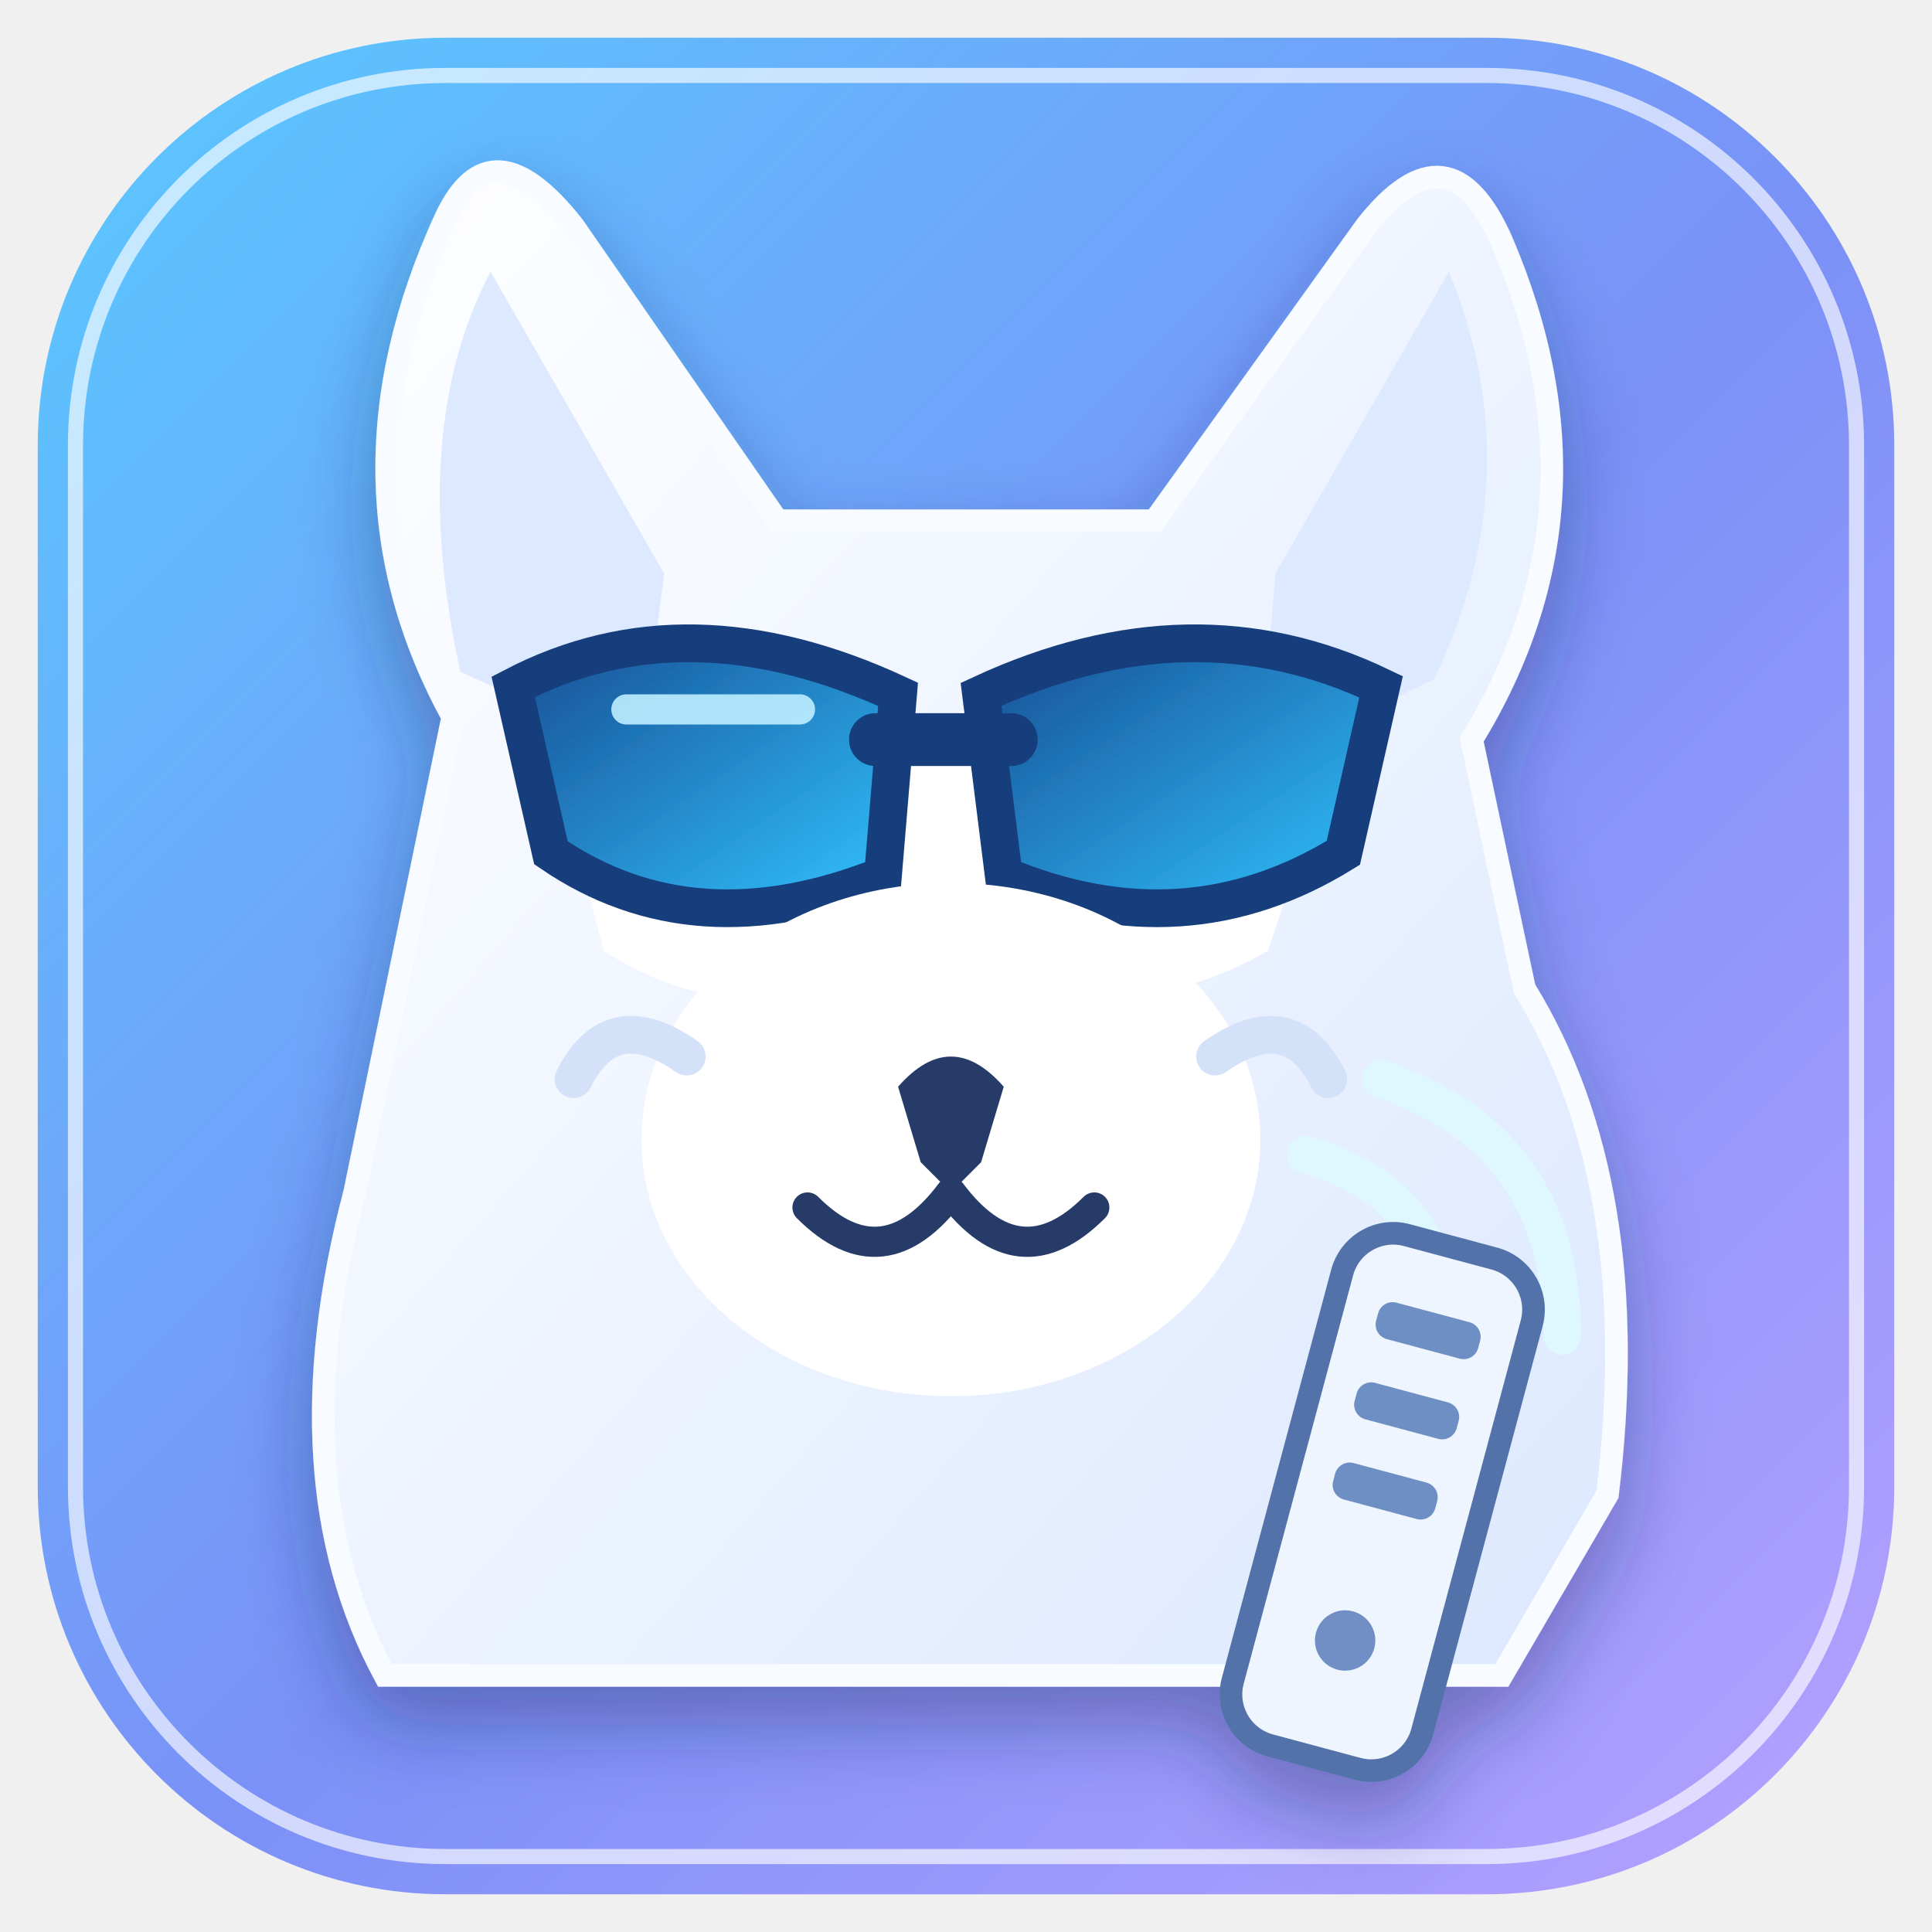
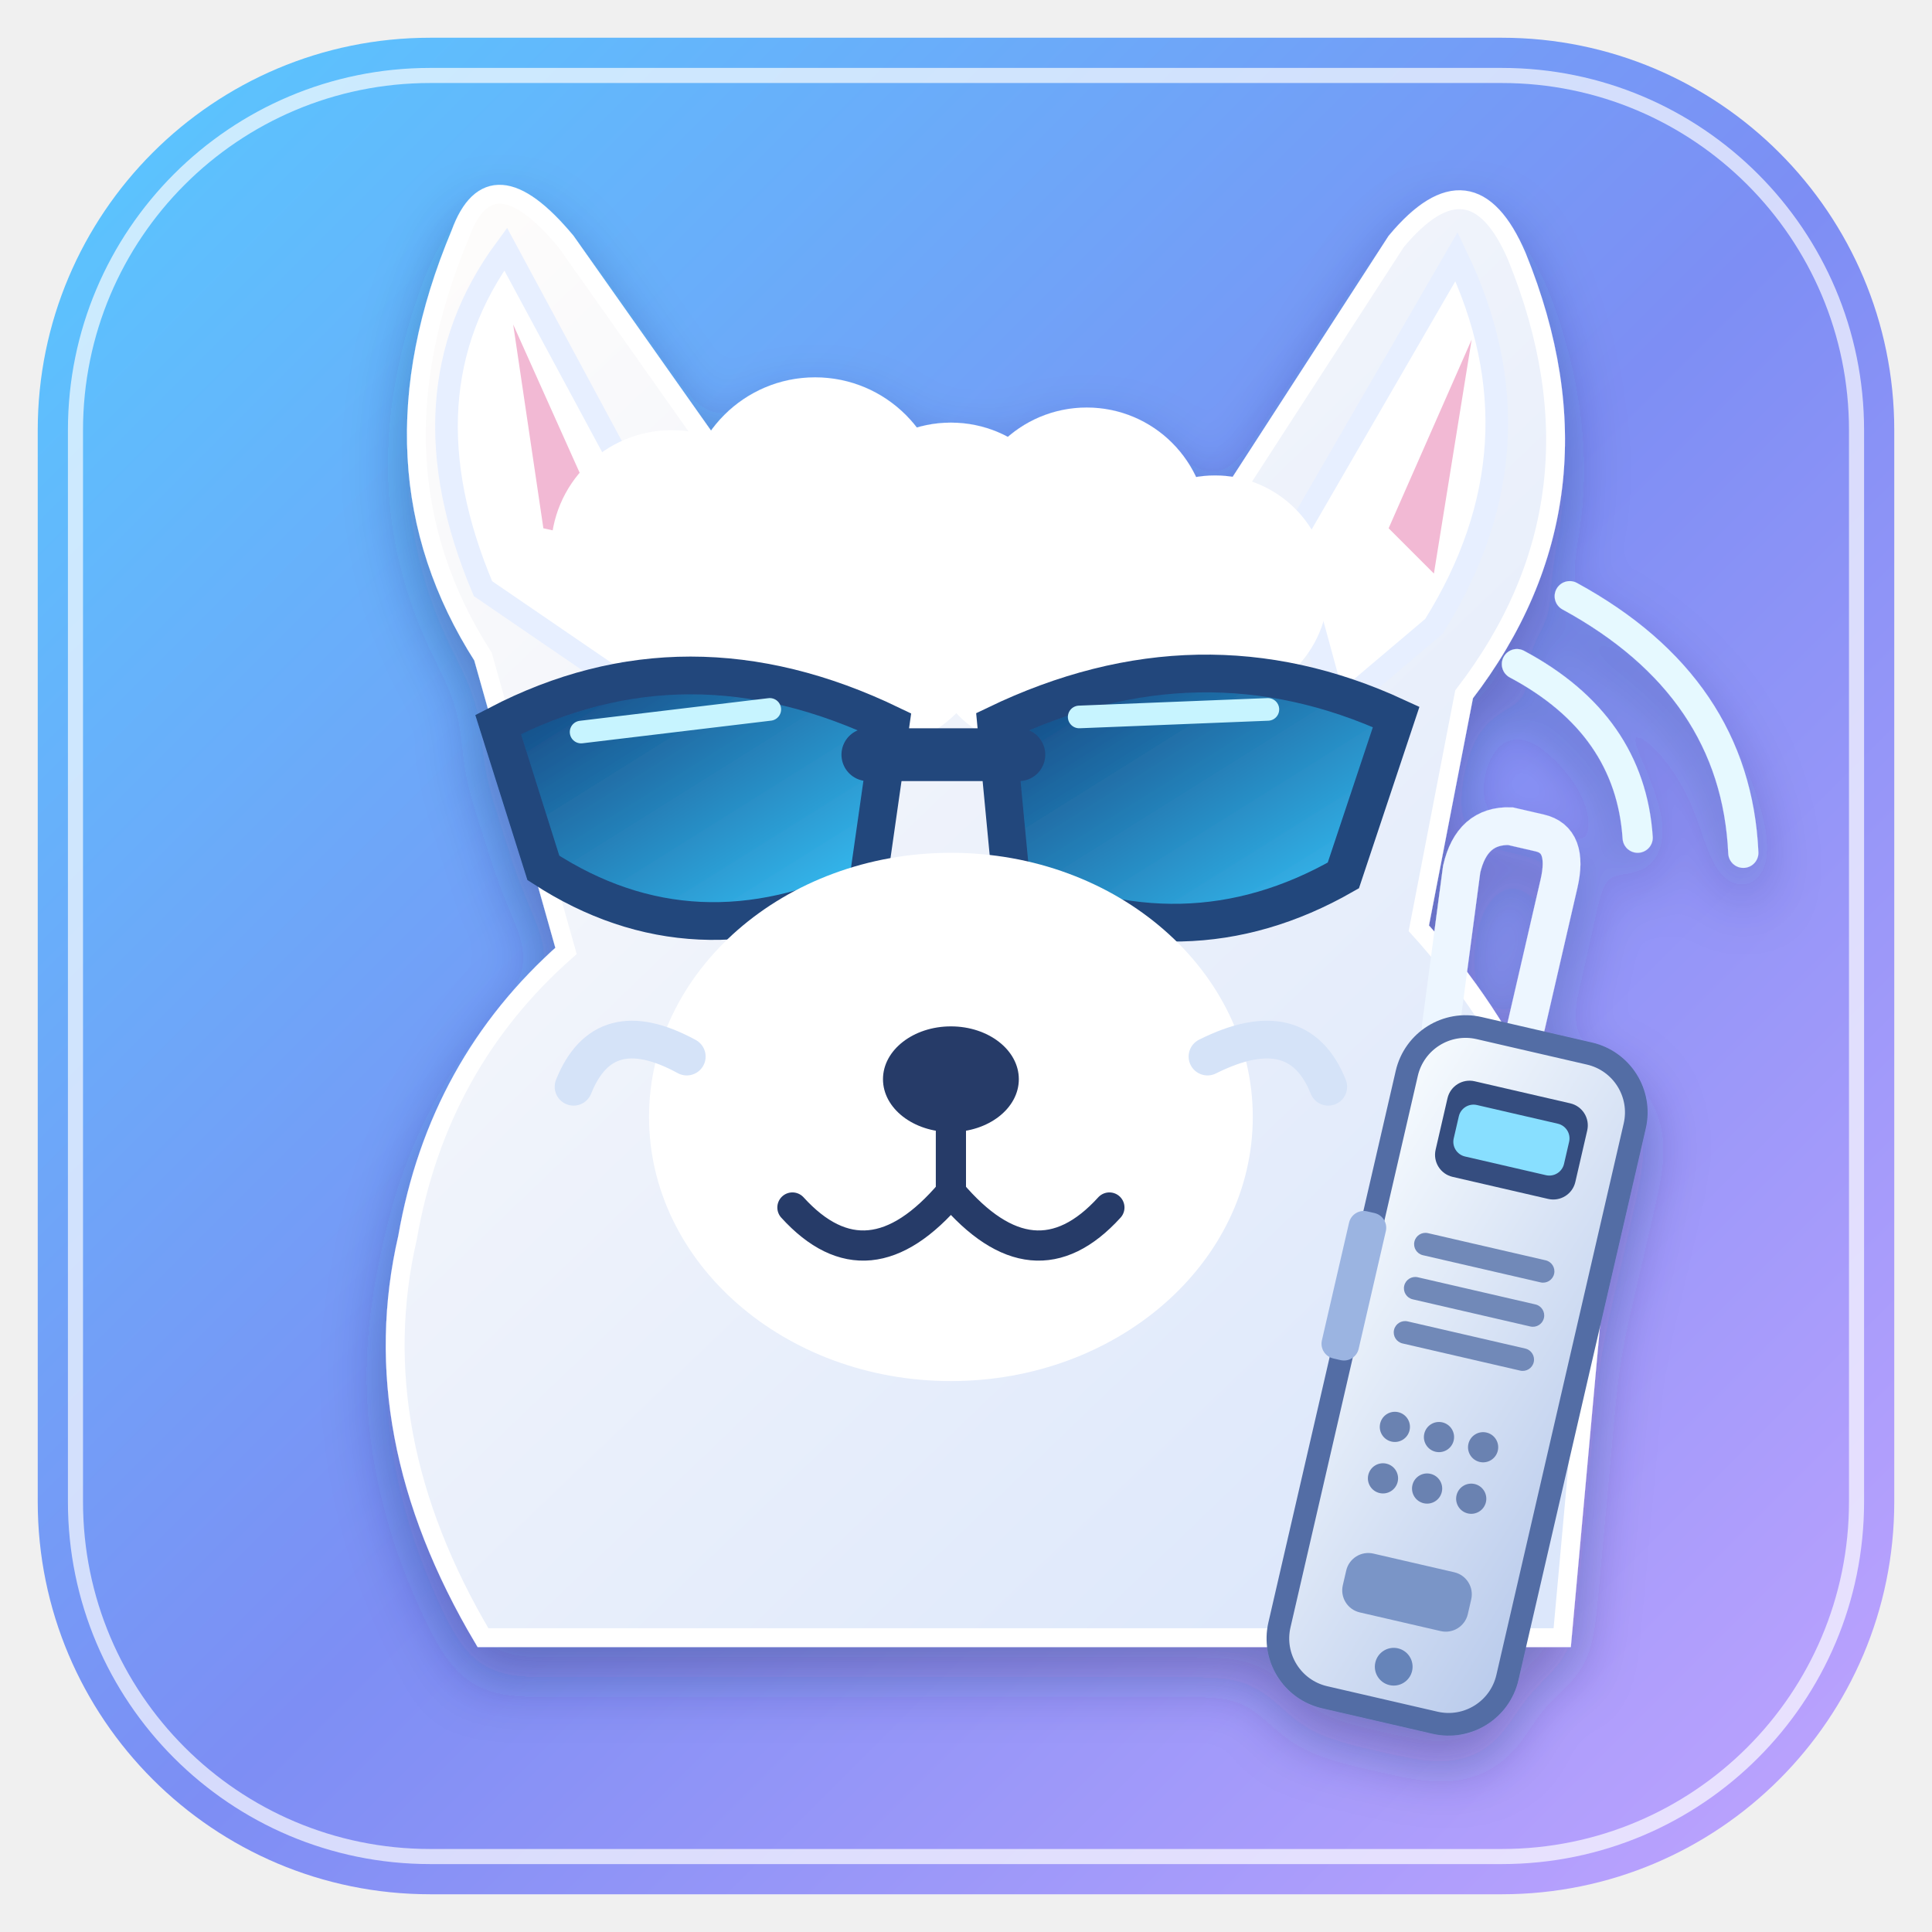
<svg xmlns="http://www.w3.org/2000/svg" viewBox="0 0 256 256" role="img" aria-labelledby="title">
  <defs>
    <linearGradient id="bg" x1="0" y1="0" x2="1" y2="1">
-       <stop stop-color="#58caff" />
-       <stop offset=".53" stop-color="#7b91f7" />
-       <stop offset="1" stop-color="#b8a1ff" />
+       <stop stop-color="#57caff" />
+       <stop offset=".52" stop-color="#7d8ef4" />
+       <stop offset="1" stop-color="#c2a4ff" />
    </linearGradient>
-     <linearGradient id="fur" x1="0" y1="0" x2="1" y2="1">
-       <stop stop-color="#fff" />
-       <stop offset="1" stop-color="#dce8ff" />
+     <linearGradient id="wool" x1="0" y1="0" x2=".8" y2="1">
+       <stop stop-color="#fffdfb" />
+       <stop offset="1" stop-color="#dce7fb" />
+     </linearGradient>
+     <linearGradient id="radio" x1="0" y1="0" x2="1" y2="1">
+       <stop stop-color="#f9fdff" />
+       <stop offset="1" stop-color="#b7c9eb" />
    </linearGradient>
    <linearGradient id="lens" x1="0" y1="0" x2="1" y2="1">
-       <stop stop-color="#164d93" />
-       <stop offset="1" stop-color="#32c4ff" />
+       <stop stop-color="#123e79" />
+       <stop offset="1" stop-color="#39caff" />
    </linearGradient>
    <filter id="shadow" x="-30%" y="-30%" width="160%" height="160%">
-       <feDropShadow dx="0" dy="5" stdDeviation="5" flood-color="#172b62" flood-opacity=".38" />
+       <feDropShadow dx="0" dy="4" stdDeviation="4" flood-color="#172b62" flood-opacity=".35" />
    </filter>
  </defs>
-   <rect x="5" y="5" width="246" height="246" rx="54" fill="url(#bg)" />
-   <rect x="10" y="10" width="236" height="236" rx="49" fill="none" stroke="#fff" stroke-opacity=".65" stroke-width="2" />
+   <rect x="5" y="5" width="246" height="246" rx="52" fill="url(#bg)" />
+   <rect x="10" y="10" width="236" height="236" rx="47" fill="none" stroke="#fff" stroke-opacity=".68" stroke-width="2" />
  <g filter="url(#shadow)">
-     <path d="M60 95Q43 64 59 29Q65 16 76 30L103 69 153 69 181 30Q192 16 199 32Q214 67 195 98L202 131Q218 157 213 198L199 222 51 222Q37 196 47 158L60 95Z" fill="url(#fur)" stroke="#f8fbff" stroke-width="3" />
-     <path d="M61 89Q54 57 65 36L88 76 85 100Z" fill="#dce9ff" />
-     <path d="M169 76L192 36Q203 63 190 90L167 101Z" fill="#dce9ff" />
-     <path d="M73 99Q97 82 122 97Q148 82 177 99L168 126Q147 138 126 126Q100 139 80 126Z" fill="#fff" />
-     <path d="M68 91Q91 79 119 92L117 116Q92 126 73 113Z" fill="url(#lens)" stroke="#173d7b" stroke-width="5" />
-     <path d="M130 92Q158 79 183 91L178 113Q157 126 133 116Z" fill="url(#lens)" stroke="#173d7b" stroke-width="5" />
-     <path d="M116 98L134 98" stroke="#173d7b" stroke-width="7" stroke-linecap="round" />
-     <path d="M83 94L106 94" stroke="#bceeff" stroke-width="4" stroke-linecap="round" opacity=".9" />
-     <ellipse cx="126" cy="151" rx="41" ry="34" fill="#fff" />
-     <path d="M119 144Q126 136 133 144L130 154 126 158 122 154Z" fill="#263b68" />
-     <path d="M126 158Q117 170 107 160M126 158Q135 170 145 160" fill="none" stroke="#263b68" stroke-width="4" stroke-linecap="round" />
-     <path d="M91 140Q81 133 76 143M161 140Q171 133 176 143" fill="none" stroke="#d3e2f8" stroke-width="5" stroke-linecap="round" />
-     <path d="M173 153Q191 158 192 177M183 143Q207 151 207 177" fill="none" stroke="#dff7ff" stroke-width="5" stroke-linecap="round" />
-     <g transform="rotate(15 184 192)">
-       <rect x="172" y="164" width="26" height="70" rx="7" fill="#eef5ff" stroke="#5372aa" stroke-width="3" />
-       <rect x="178" y="173" width="14" height="5" rx="2" fill="#6e8fc3" />
-       <rect x="178" y="184" width="14" height="5" rx="2" fill="#6e8fc3" />
-       <rect x="178" y="195" width="14" height="5" rx="2" fill="#6e8fc3" />
-       <circle cx="185" cy="218" r="4" fill="#718ec5" />
+     <path d="M64 217Q48 190 54 164Q58 141 75 126L64 87Q48 62 61 31Q65 20 75 32L99 66Q113 58 132 64L163 66 185 32Q195 20 201 34Q214 66 194 92L188 123Q207 144 211 173L207 217Z" fill="url(#wool)" stroke="#fff" stroke-width="2.5" />
+     <path d="M64 78Q53 52 67 33L88 72 83 91Z" fill="#fff" stroke="#e7efff" stroke-width="3" />
+     <path d="M72 70L68 43 81 72Z" fill="#f2b9d4" />
+     <path d="M171 72L193 34Q205 59 190 83L177 94Z" fill="#fff" stroke="#e7efff" stroke-width="3" />
+     <path d="M184 70L195 45 190 76Z" fill="#f2b9d4" />
+     <g fill="#fff">
+       <circle cx="89" cy="73" r="16" />
+       <circle cx="108" cy="67" r="17" />
+       <circle cx="126" cy="72" r="16" />
+       <circle cx="144" cy="70" r="16" />
+       <circle cx="161" cy="78" r="15" />
+       <circle cx="96" cy="87" r="13" />
+       <circle cx="116" cy="84" r="15" />
+       <circle cx="137" cy="85" r="14" />
+       <circle cx="155" cy="91" r="12" />
    </g>
+     <path d="M66 96Q91 83 118 96L115 117Q92 128 72 115Z" fill="url(#lens)" stroke="#23467c" stroke-width="5" />
+     <path d="M132 96Q159 83 185 95L178 116Q157 128 134 117Z" fill="url(#lens)" stroke="#23467c" stroke-width="5" />
+     <path d="M115 100L135 100" stroke="#23467c" stroke-width="7" stroke-linecap="round" />
+     <path d="M77 97L102 94M143 95L168 94" stroke="#c7f4ff" stroke-width="3" stroke-linecap="round" />
+     <ellipse cx="126" cy="148" rx="40" ry="35" fill="#fff" />
+     <ellipse cx="126" cy="143" rx="9" ry="7" fill="#273b68" />
+     <path d="M126 149L126 158M126 158Q115 171 105 160M126 158Q137 171 147 160" fill="none" stroke="#273b68" stroke-width="4" stroke-linecap="round" />
+     <path d="M91 140Q80 134 76 144M160 140Q172 134 176 144" fill="none" stroke="#d5e3f8" stroke-width="5" stroke-linecap="round" />
+     <g transform="rotate(13 190 180)">
+       <path d="M181 137L179 116Q179 110 184 109L188 109Q192 109 192 115L192 140" fill="none" stroke="#edf6ff" stroke-width="5" stroke-linecap="round" />
+       <rect x="178" y="136" width="31" height="91" rx="8" fill="url(#radio)" stroke="#526da5" stroke-width="3" />
+       <rect x="184" y="143" width="19" height="13" rx="3" fill="#344e7f" />
+       <rect x="186" y="146" width="15" height="7" rx="2" fill="#88dfff" />
+       <rect x="175" y="163" width="5" height="20" rx="2" fill="#9bb4e1" />
+       <rect x="184" y="164" width="19" height="3" rx="1.5" fill="#7189b8" />
+       <rect x="184" y="170" width="19" height="3" rx="1.5" fill="#7189b8" />
+       <rect x="184" y="176" width="19" height="3" rx="1.5" fill="#7189b8" />
+       <g fill="#6b82b1">
+         <circle cx="187" cy="190" r="2" />
+         <circle cx="193" cy="190" r="2" />
+         <circle cx="199" cy="190" r="2" />
+         <circle cx="187" cy="197" r="2" />
+         <circle cx="193" cy="197" r="2" />
+         <circle cx="199" cy="197" r="2" />
+       </g>
+       <rect x="185" y="207" width="17" height="8" rx="3" fill="#7a95c7" />
+       <circle cx="194" cy="221" r="2.5" fill="#6684b9" />
+     </g>
+     <path d="M201 88Q216 96 217 111M208 79Q230 91 231 113" fill="none" stroke="#e6f9ff" stroke-width="4" stroke-linecap="round" />
  </g>
</svg>
